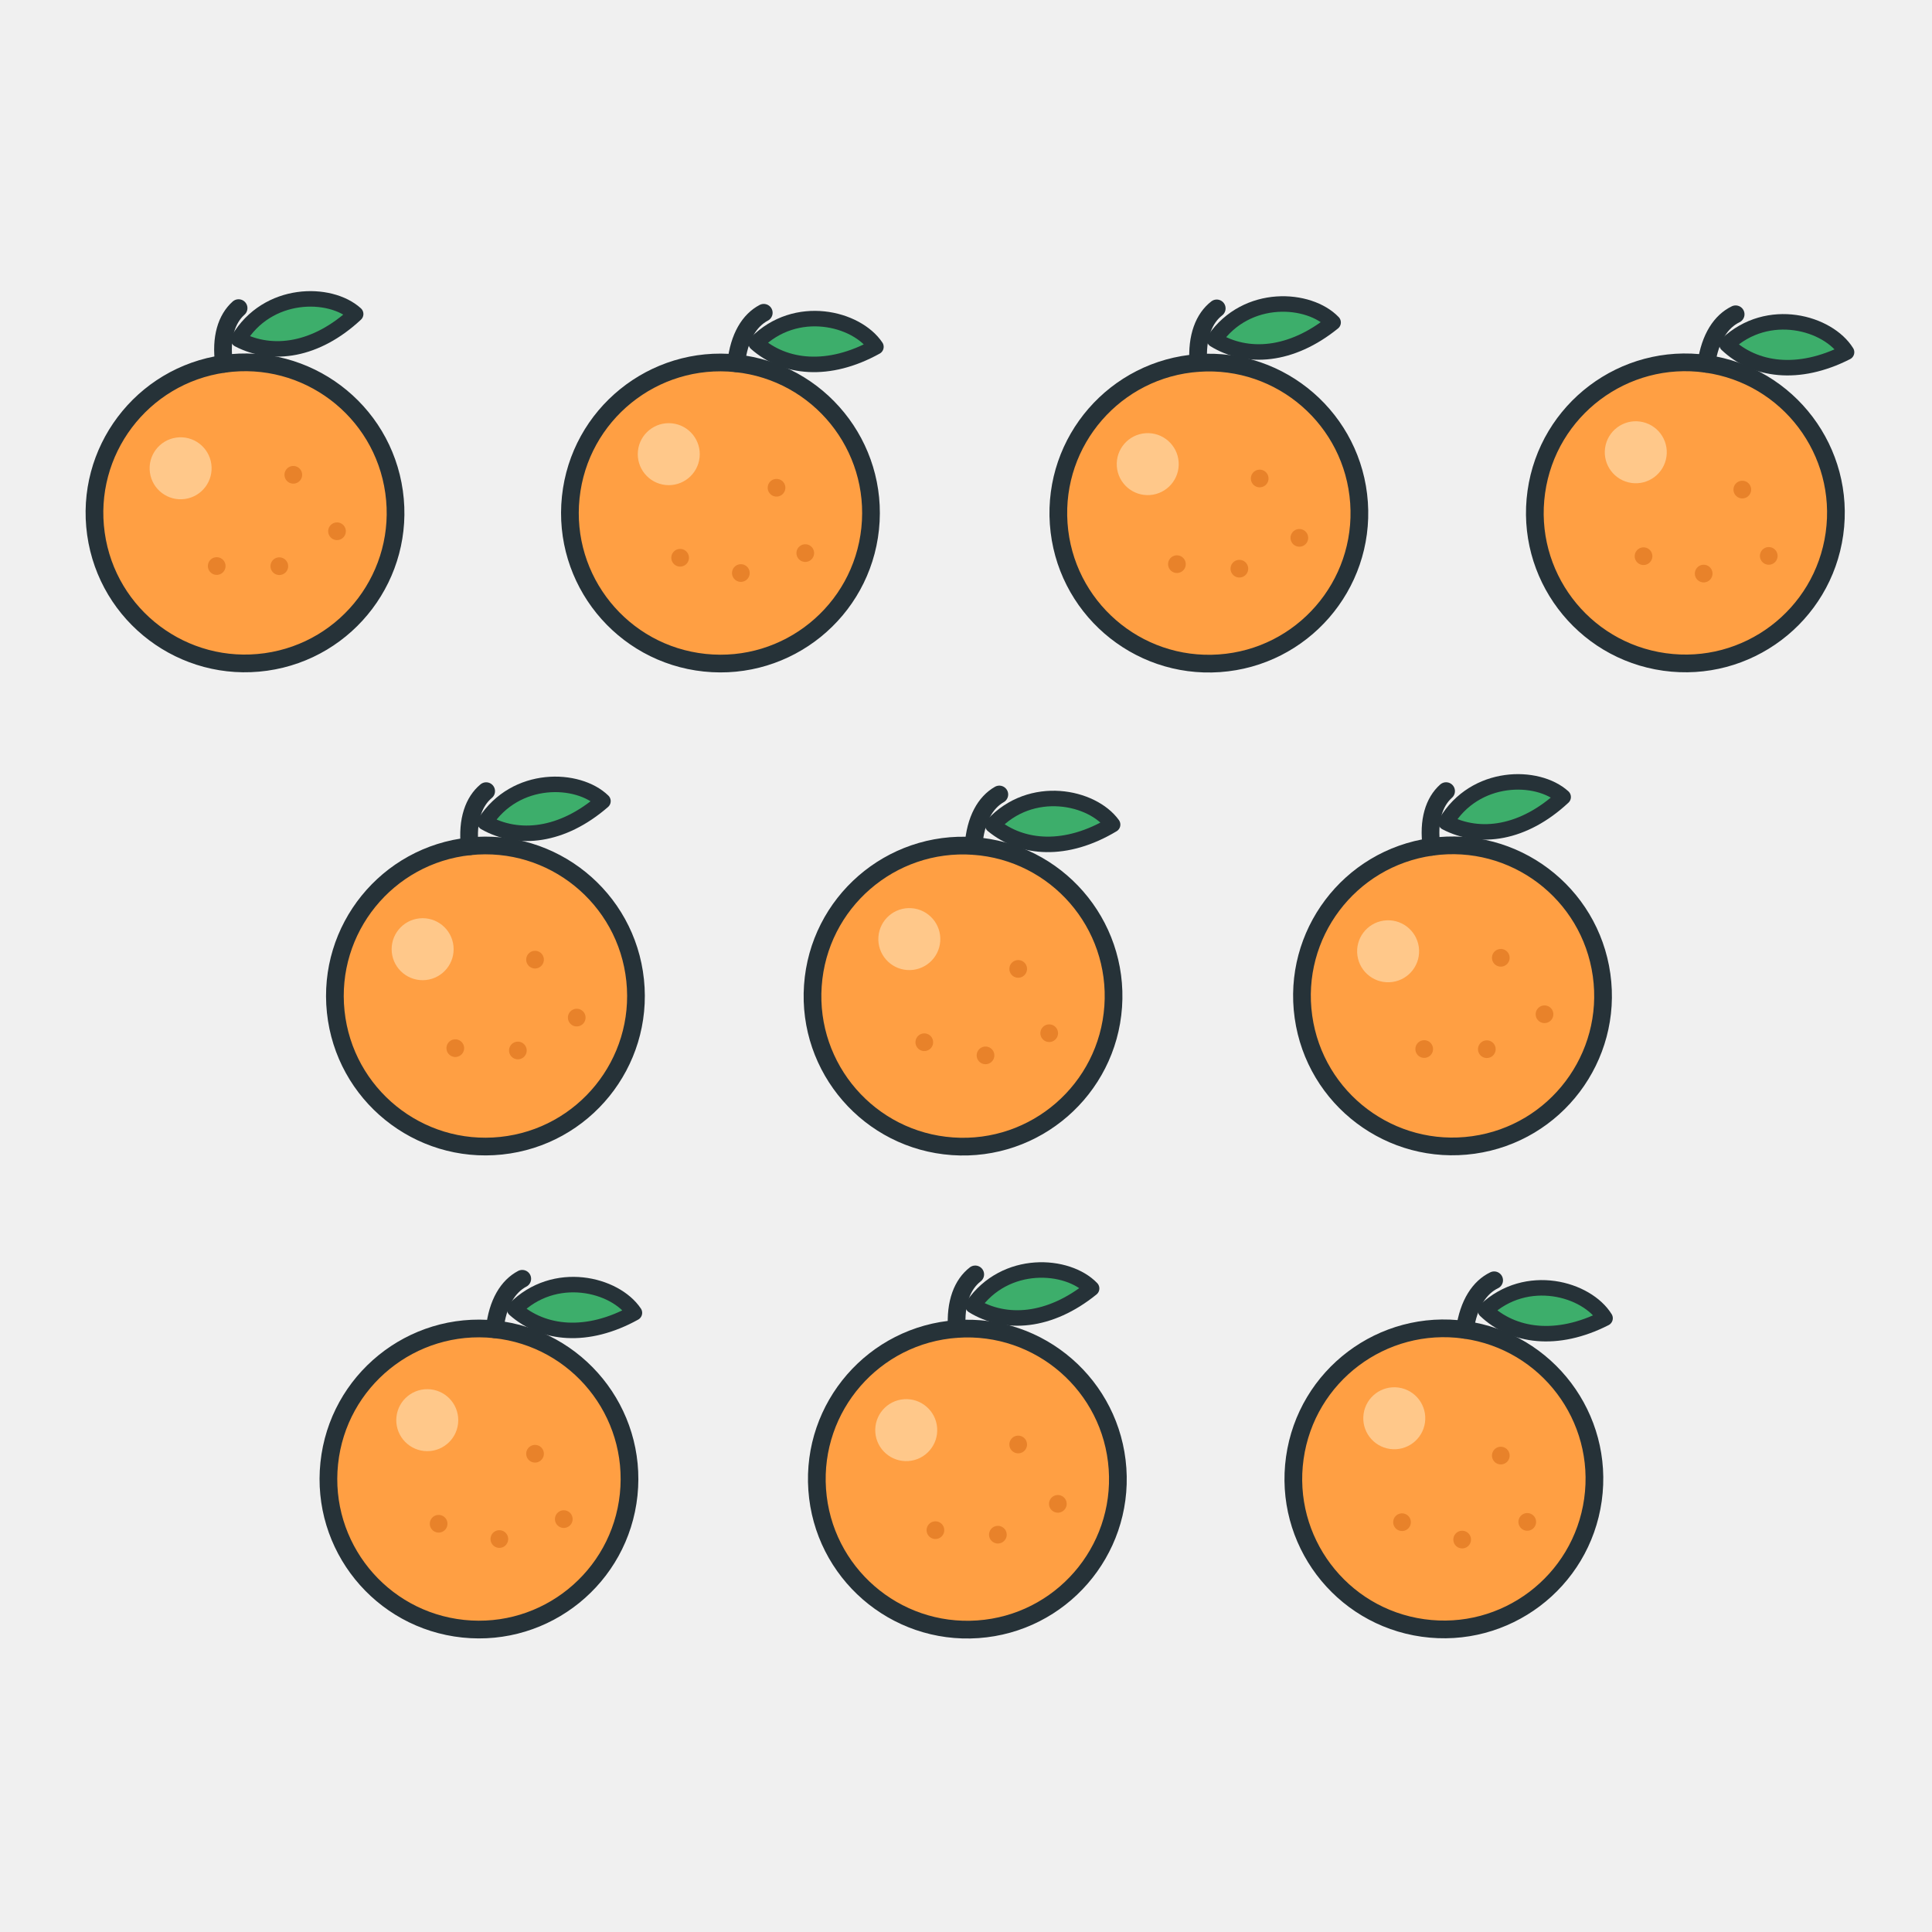
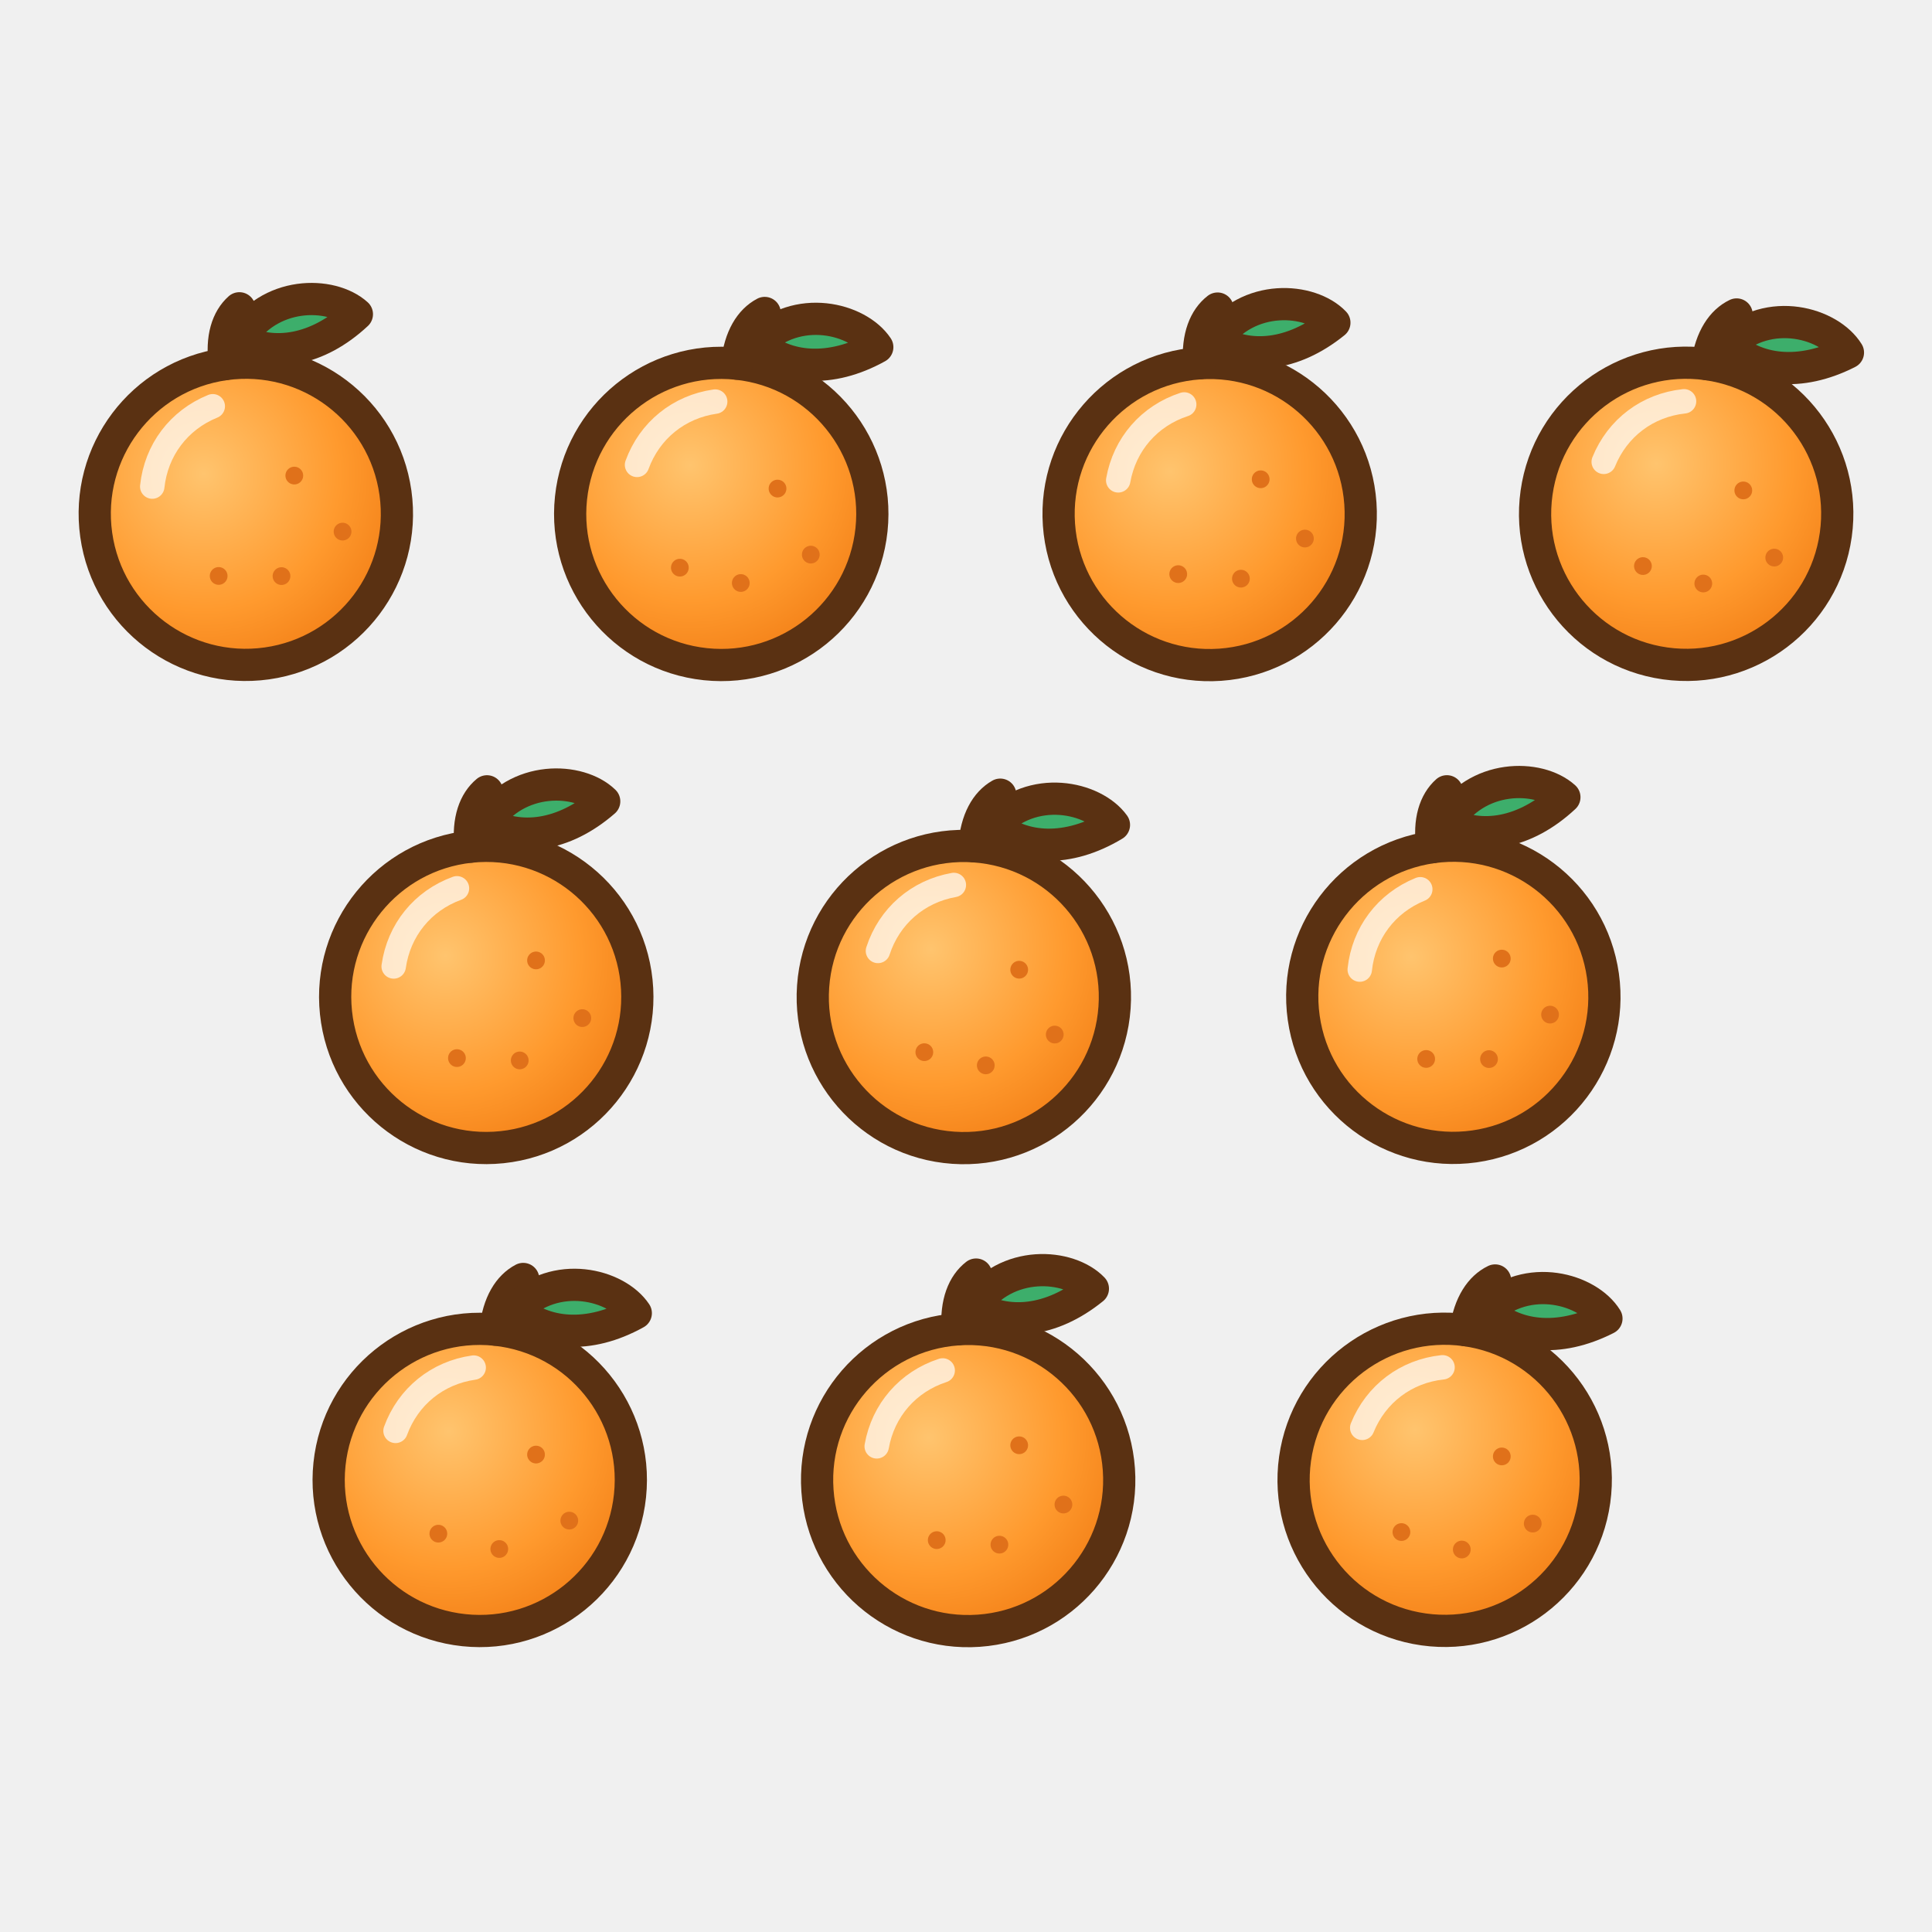
<svg xmlns="http://www.w3.org/2000/svg" viewBox="0 0 240 240" width="240" height="240">
  <defs>
-     <g id="orange" stroke="#263238" stroke-linejoin="round" stroke-linecap="round">
-       <circle cx="50" cy="57" r="34" fill="#FF9F43" stroke-width="4" />
-       <circle cx="37" cy="45" r="7" fill="#FFC88A" stroke="none" />
-       <g fill="#E8822A" stroke="none">
+     <radialGradient id="g-orange" cx="0.38" cy="0.35" r="0.75">
+       <stop offset="0" stop-color="#FFC46E" />
+       <stop offset="0.6" stop-color="#FF9A2E" />
+       <stop offset="1" stop-color="#F07A12" />
+     </radialGradient>
+     <g id="fr-orange" stroke="#5A3112" stroke-linejoin="round">
+       <circle cx="50" cy="57" r="34" fill="url(#g-orange)" />
+       <path d="M30 48C32 40 38 34 46 32" fill="none" stroke="#fff" stroke-opacity=".7" stroke-width="5.5" stroke-linecap="round" />
+       <g fill="#E0711A" stroke="none">
        <circle cx="62" cy="50" r="2" />
-         <circle cx="56" cy="70" r="2" />
-         <circle cx="70" cy="64" r="2" />
-         <circle cx="42" cy="68" r="2" />
+         <circle cx="56" cy="72" r="2" />
+         <circle cx="71" cy="64" r="2" />
+         <circle cx="42" cy="70" r="2" />
      </g>
-       <path d="M50 23C50 17 52 13 55 11" fill="none" stroke-width="4" />
-       <path d="M54 18C62 8 76 10 81 16C71 23 61 23 54 18Z" fill="#3DAE6B" stroke-width="3.5" />
+       <path d="M50 23C50 17 52 13 55 11" fill="none" stroke-linecap="round" />
+       <path d="M54 18C62 8 76 10 81 16C71 23 61 23 54 18Z" fill="#3DAE6B" />
    </g>
  </defs>
-   <use href="#orange" transform="translate(2.4 32.4) scale(0.55) rotate(-8 50 50)" />
-   <use href="#orange" transform="translate(62.4 32.4) scale(0.55) rotate(6 50 50)" />
-   <use href="#orange" transform="translate(122.4 32.4) scale(0.55) rotate(-4 50 50)" />
-   <use href="#orange" transform="translate(182.4 32.4) scale(0.55) rotate(8 50 50)" />
-   <use href="#orange" transform="translate(32.4 92.4) scale(0.55) rotate(-6 50 50)" />
-   <use href="#orange" transform="translate(92.4 92.4) scale(0.55) rotate(4 50 50)" />
-   <use href="#orange" transform="translate(152.4 92.4) scale(0.55) rotate(-8 50 50)" />
-   <use href="#orange" transform="translate(32.4 152.4) scale(0.55) rotate(6 50 50)" />
-   <use href="#orange" transform="translate(92.4 152.4) scale(0.55) rotate(-4 50 50)" />
-   <use href="#orange" transform="translate(152.4 152.4) scale(0.55) rotate(8 50 50)" />
+   <use href="#fr-orange" transform="translate(2.4 32.4) scale(0.552) rotate(-8 50 50)" stroke-width="7.25" />
+   <use href="#fr-orange" transform="translate(62.4 32.4) scale(0.552) rotate(6 50 50)" stroke-width="7.25" />
+   <use href="#fr-orange" transform="translate(122.4 32.4) scale(0.552) rotate(-4 50 50)" stroke-width="7.25" />
+   <use href="#fr-orange" transform="translate(182.4 32.4) scale(0.552) rotate(8 50 50)" stroke-width="7.25" />
+   <use href="#fr-orange" transform="translate(32.4 92.4) scale(0.552) rotate(-6 50 50)" stroke-width="7.25" />
+   <use href="#fr-orange" transform="translate(92.4 92.4) scale(0.552) rotate(4 50 50)" stroke-width="7.25" />
+   <use href="#fr-orange" transform="translate(152.4 92.4) scale(0.552) rotate(-8 50 50)" stroke-width="7.25" />
+   <use href="#fr-orange" transform="translate(32.4 152.4) scale(0.552) rotate(6 50 50)" stroke-width="7.25" />
+   <use href="#fr-orange" transform="translate(92.4 152.4) scale(0.552) rotate(-4 50 50)" stroke-width="7.25" />
+   <use href="#fr-orange" transform="translate(152.4 152.4) scale(0.552) rotate(8 50 50)" stroke-width="7.25" />
</svg>
